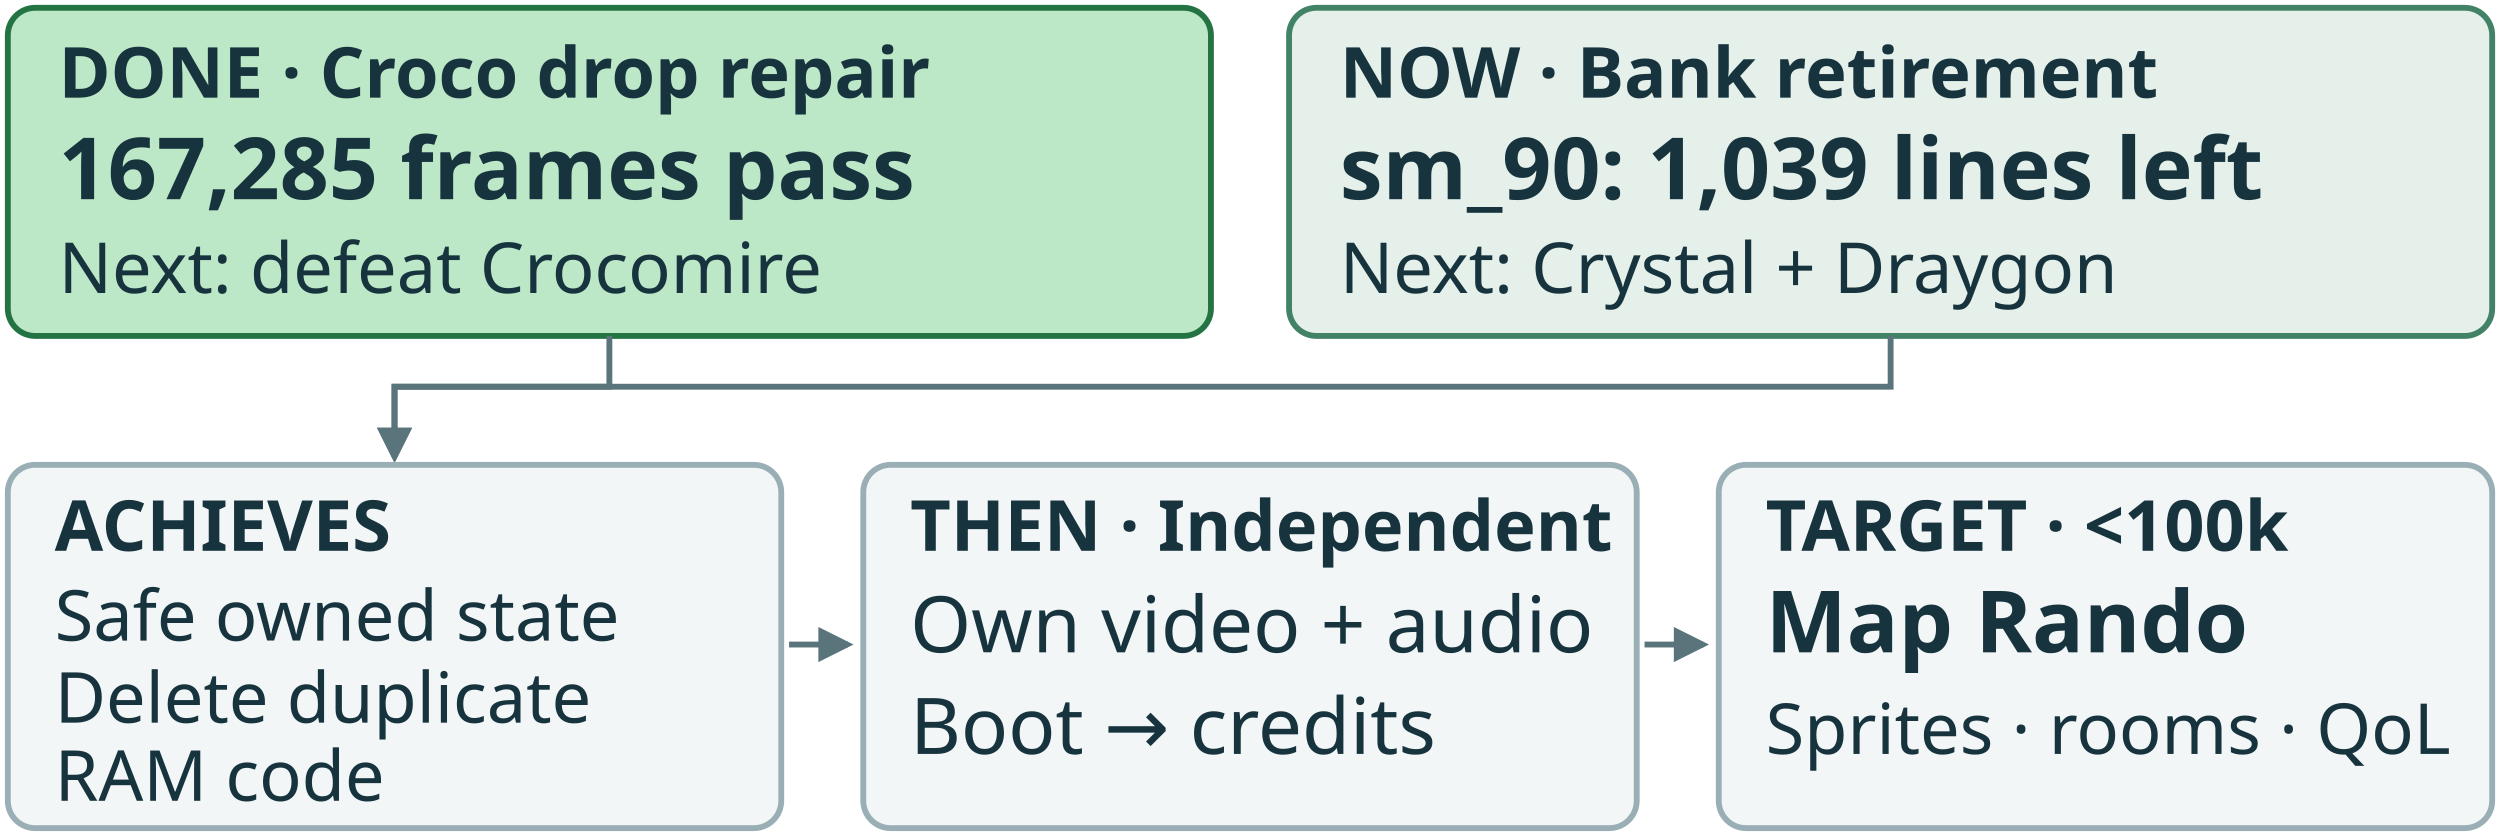
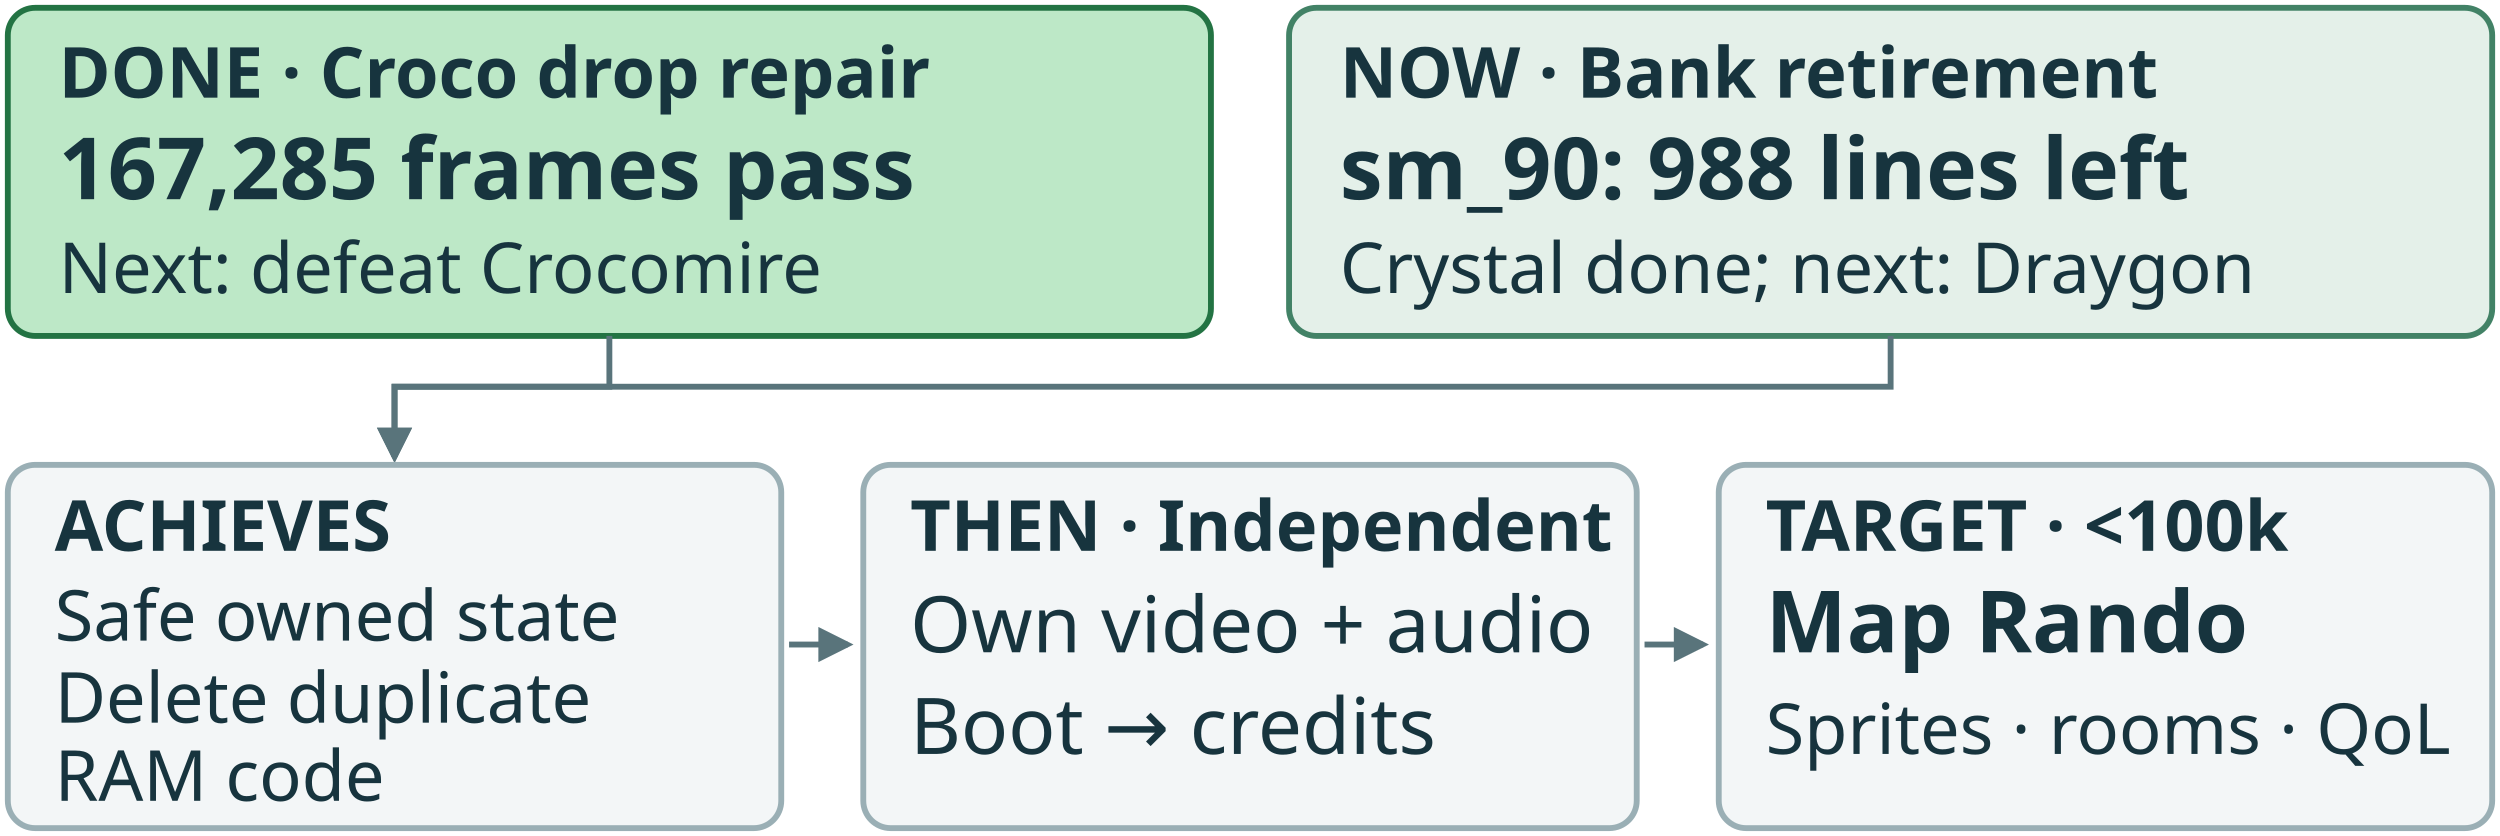
<svg xmlns="http://www.w3.org/2000/svg" width="640" height="214" viewBox="0 0 640 214" role="img" aria-labelledby="title description">
  <defs>
    <marker id="arrow" markerWidth="6" markerHeight="6" refX="5" refY="3" orient="auto">
      <path d="M0 0L6 3L0 6" fill="#59747b" />
    </marker>
  </defs>
  <style>text{font-family:system-ui,Segoe UI,sans-serif;fill:#17343e} .tag{font-size:18px;font-weight:650}.name{font-size:22px;font-weight:650}.note{font-size:20px}.small{font-size:18px}.now{fill:#e4f0e9;stroke:#428266}.done{fill:#bde8c7;stroke:#237343}.later{fill:#f3f6f7;stroke:#9aafb5}rect{stroke-width:1.5}path.link{fill:none;stroke:#59747b;stroke-width:1.5;marker-end:url(#arrow)}</style>
  <g aria-label="Done: Crocomire drop repair; next: finish the fight">
    <rect class="done" x="2" y="2" width="308" height="84" rx="7" />
    <text x="15" y="25" class="tag">DONE · Croco drop repair</text>
    <text x="15" y="51" class="name">167,285 frames pass</text>
    <text x="15" y="75" class="small">Next: defeat Crocomire</text>
  </g>
-   <g aria-label="Now: sm_90 retirement; next: Crystal Flash and Draygon">
+   <g aria-label="Now: sm_90 retirement; Crystal Flash done; next: Draygon">
    <rect class="now" x="330" y="2" width="308" height="84" rx="7" />
    <text x="343" y="25" class="tag">NOW · Bank retirement</text>
-     <text x="343" y="51" class="name">sm_90: 1,039 lines left</text>
-     <text x="343" y="75" class="small">Next: Crystal + Draygon</text>
+     <text x="343" y="51" class="name">sm_90: 988 lines left</text>
+     <text x="343" y="75" class="small">Crystal done; next: Draygon</text>
  </g>
  <path class="link" d="M156 86V99H101V117" />
  <path class="link" d="M484 86V99H101V117" />
  <g aria-label="Achieves: safe owned state with duplicate RAM code deleted">
    <rect class="later" x="2" y="119" width="198" height="93" rx="7" />
    <text x="14" y="141" class="tag">ACHIEVES</text>
    <text x="14" y="164" class="small">Safe owned state</text>
    <text x="14" y="185" class="small">Delete duplicate</text>
    <text x="14" y="205" class="small">RAM code</text>
  </g>
  <path class="link" d="M202 165H217" />
  <g aria-label="Then: independent engine">
    <rect class="later" x="221" y="119" width="198" height="93" rx="7" />
    <text x="233" y="141" class="tag">THEN · Independent</text>
    <text x="233" y="167" class="note">Own video + audio</text>
    <text x="233" y="193" class="note">Boot → credits</text>
  </g>
  <path class="link" d="M421 165H436" />
  <g aria-label="Target: Map Rando engine">
    <rect class="later" x="440" y="119" width="198" height="93" rx="7" />
    <text x="452" y="141" class="tag">TARGET · &lt;100k</text>
    <text x="452" y="167" class="name">Map Rando</text>
    <text x="452" y="193" class="small">Sprites · rooms · QoL</text>
  </g>
</svg>
